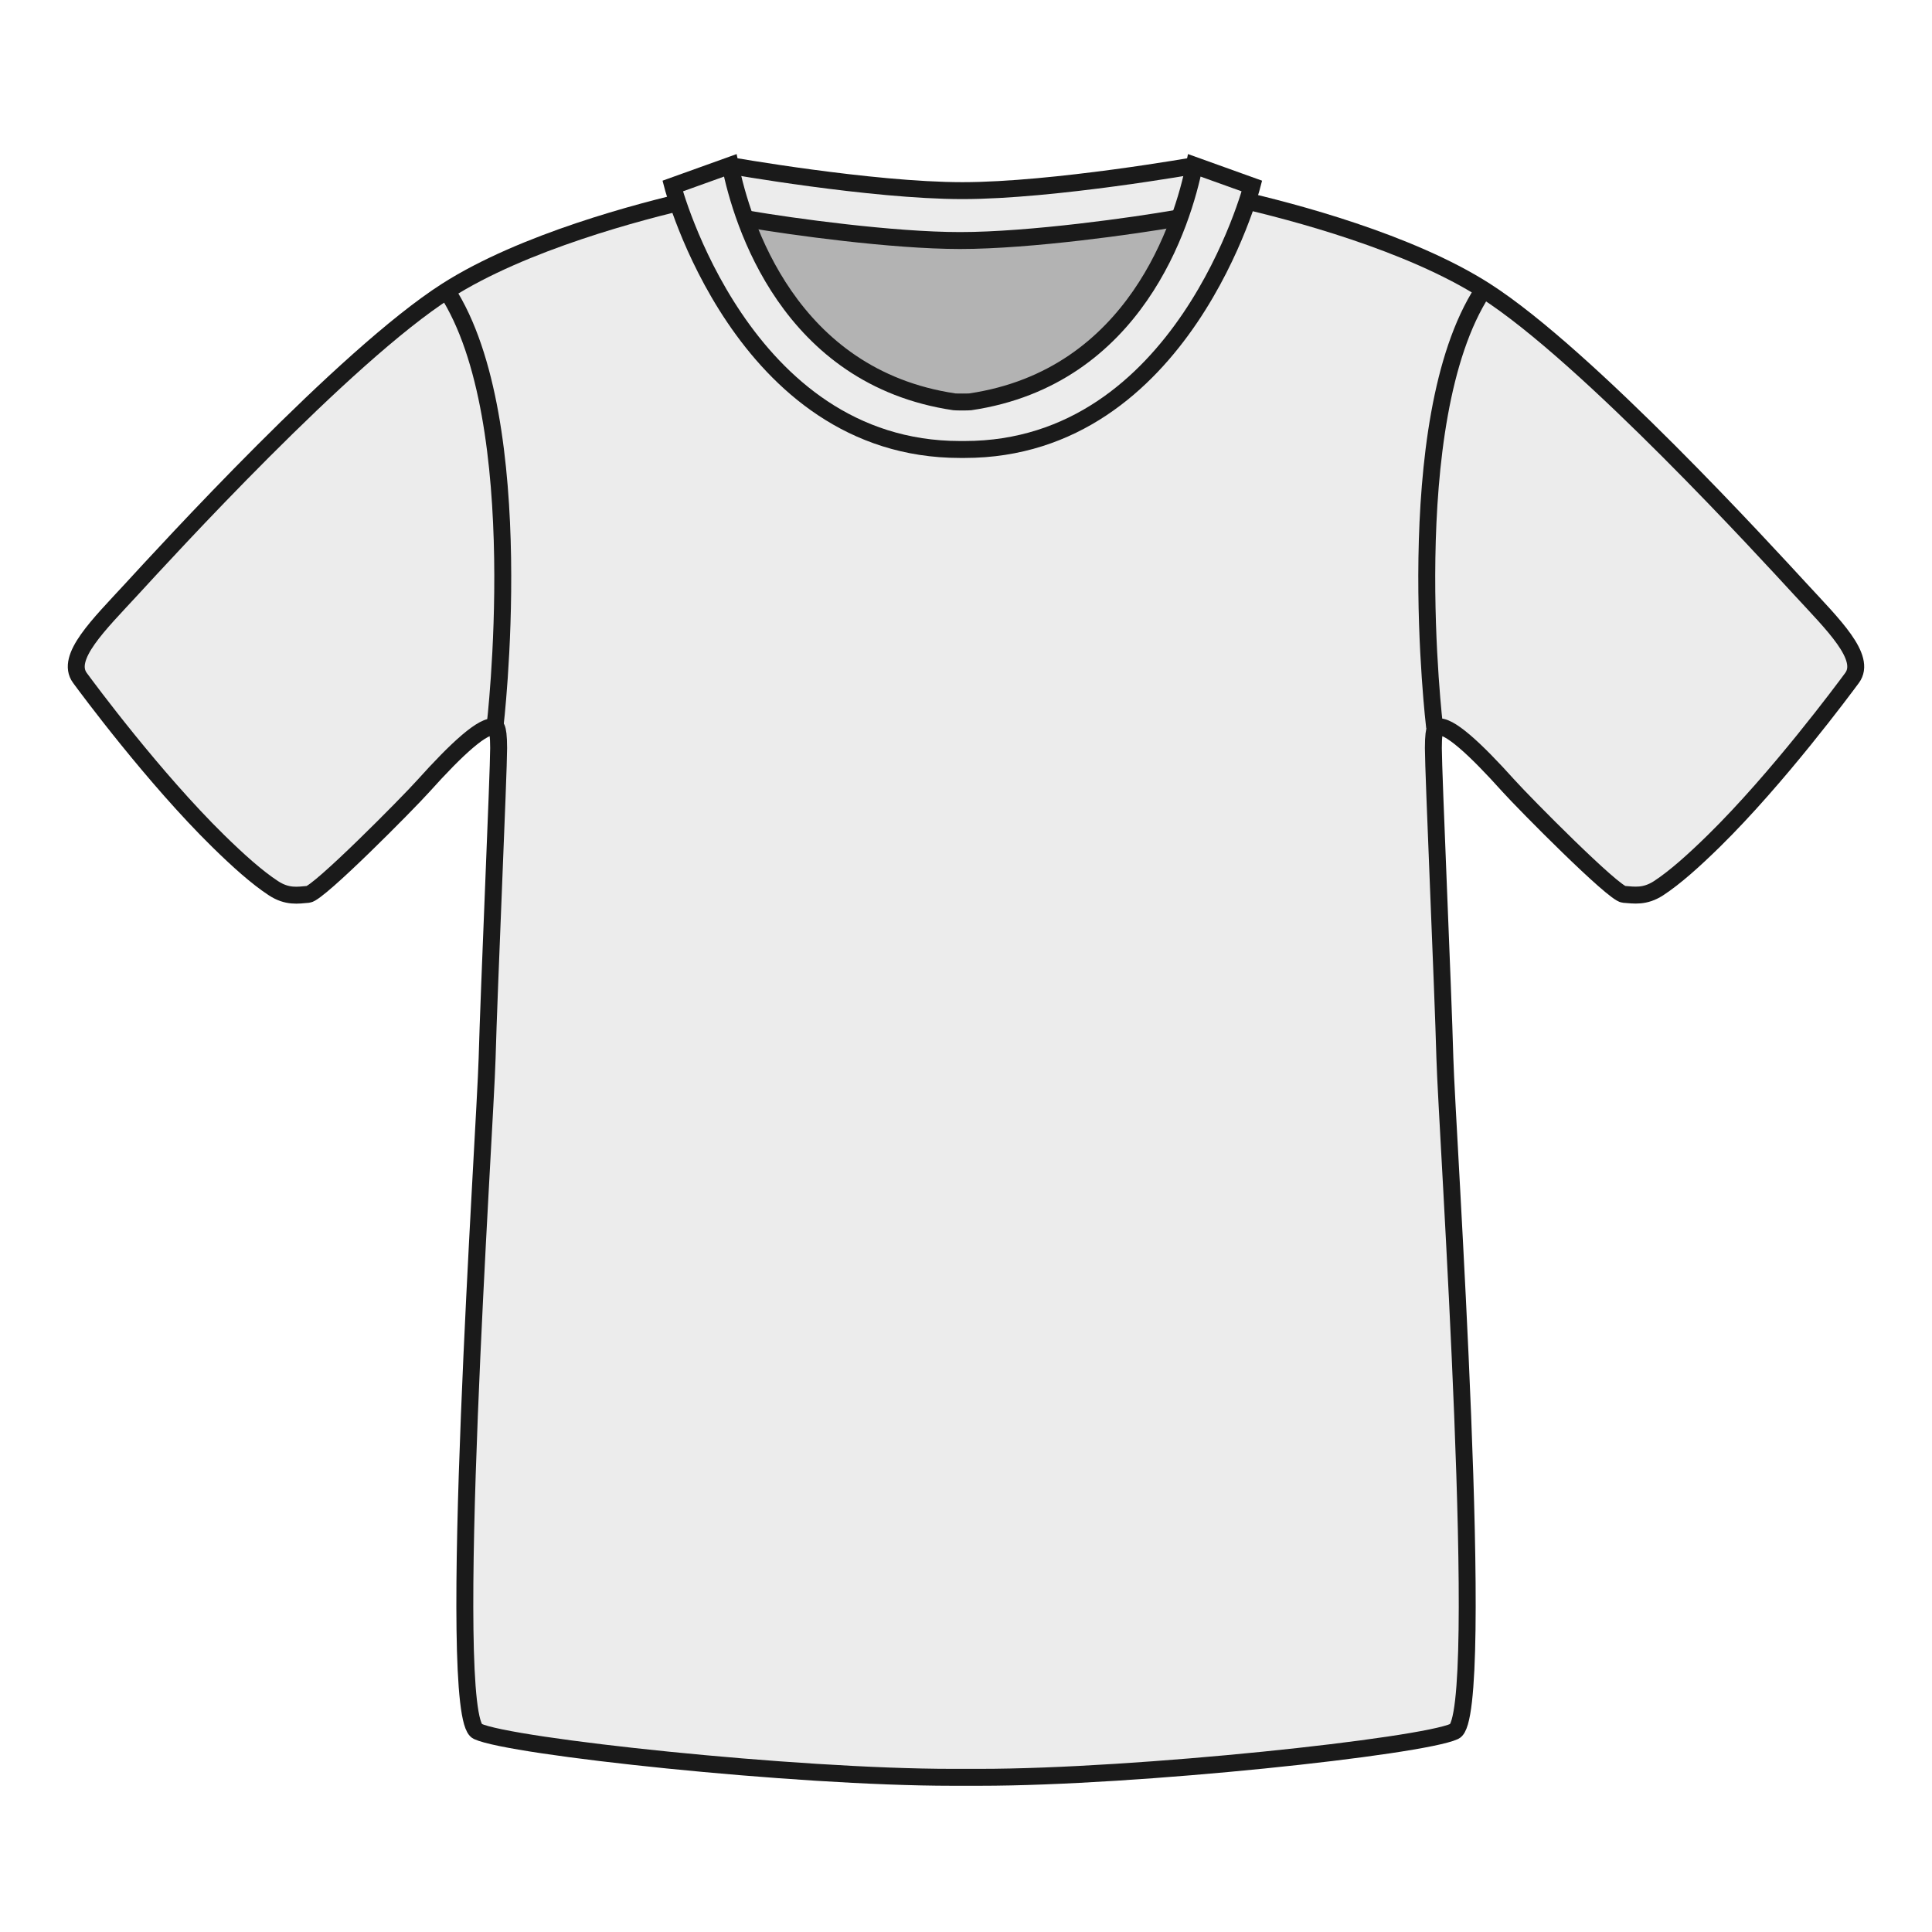
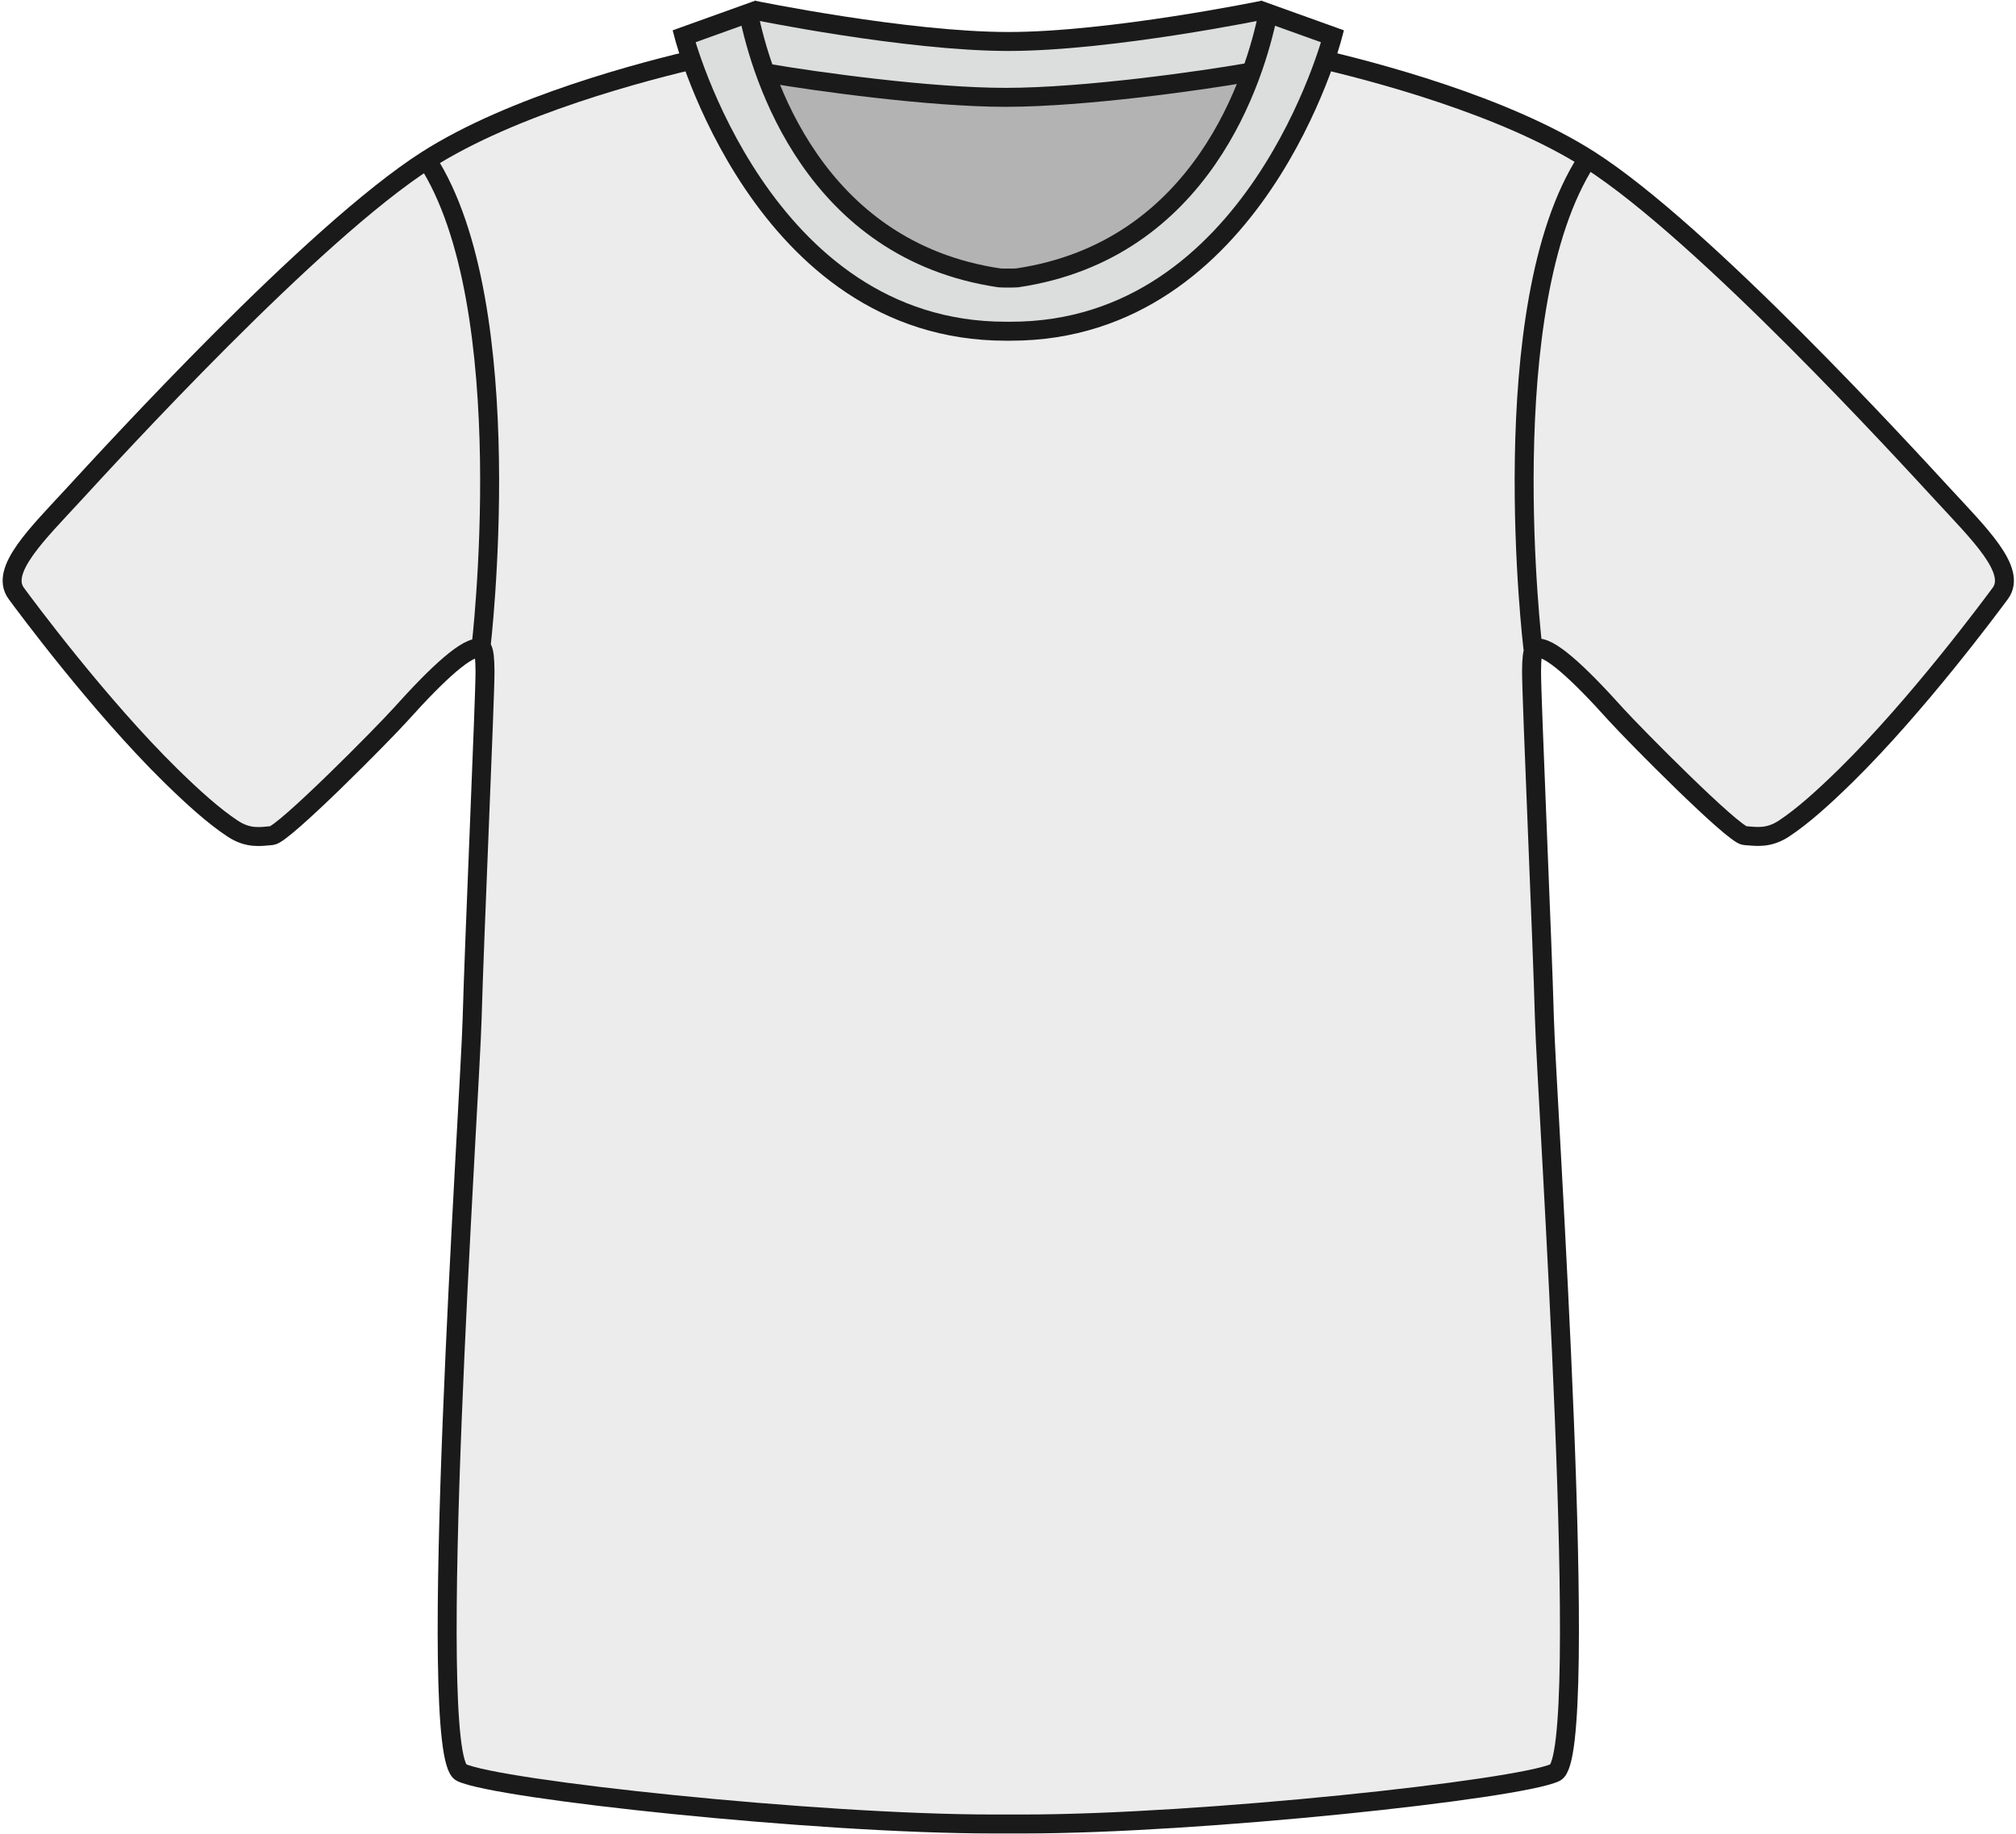
- <svg xmlns="http://www.w3.org/2000/svg" width="152" height="152" viewBox="0 0 152 152" fill="none">
-   <path d="M97.488 15.68C101.688 16.644 110.852 19.041 116.855 22.878C124.864 27.998 139.098 43.596 141.655 46.364C144.204 49.132 146.894 51.723 145.713 53.332C145.065 54.207 139.888 61.202 134.836 66.162C133.246 67.719 131.799 69.019 130.494 69.876C129.402 70.584 128.567 70.425 127.75 70.363C126.933 70.292 119.963 63.245 118.693 61.839C116.056 58.903 113.942 56.949 113.072 57.205C113.072 57.205 112.77 56.904 112.77 58.859C112.77 60.813 113.525 77.684 113.676 83.255C113.827 88.826 117.006 135.011 114.431 136.213C111.864 137.416 89.479 139.83 77.083 139.83H74.917C62.521 139.83 40.144 137.425 37.569 136.213C35.003 135.011 38.173 88.826 38.324 83.255C38.475 77.684 39.23 60.822 39.23 58.859C39.23 56.895 38.928 57.205 38.928 57.205C38.066 56.949 35.944 58.903 33.307 61.839C32.046 63.245 25.067 70.292 24.25 70.363C23.433 70.433 22.598 70.593 21.506 69.876C20.201 69.019 18.753 67.719 17.164 66.162C12.111 61.202 6.926 54.207 6.286 53.332C5.105 51.723 7.796 49.132 10.344 46.364C12.893 43.596 27.127 27.998 35.145 22.878C41.174 19.032 50.365 16.627 54.547 15.671C54.547 15.671 68 33.197 75.991 33.436C83.983 33.675 96.21 13.549 96.21 13.549L97.488 15.68Z" fill="#ECECEC" />
-   <path d="M97.488 15.68C101.688 16.644 110.852 19.04 116.855 22.878C124.864 27.998 139.098 43.596 141.655 46.364C144.204 49.132 146.894 51.722 145.713 53.332C145.065 54.207 139.888 61.202 134.836 66.162C133.246 67.719 131.799 69.019 130.494 69.876C129.402 70.584 128.567 70.424 127.75 70.363C126.933 70.292 119.963 63.244 118.693 61.838C116.056 58.903 113.942 56.948 113.072 57.205C113.072 57.205 112.77 56.904 112.77 58.858C112.77 60.813 113.525 77.684 113.676 83.255C113.827 88.826 117.006 135.01 114.431 136.213C111.864 137.416 89.479 139.83 77.083 139.83H74.917C62.521 139.83 40.144 137.424 37.569 136.213C35.003 135.01 38.173 88.826 38.324 83.255C38.475 77.684 39.23 60.822 39.23 58.858C39.23 56.895 38.928 57.205 38.928 57.205C38.066 56.948 35.944 58.903 33.307 61.838C32.046 63.244 25.067 70.292 24.25 70.363C23.433 70.433 22.598 70.593 21.506 69.876C20.201 69.019 18.753 67.719 17.164 66.162C12.111 61.202 6.926 54.207 6.286 53.332C5.105 51.722 7.796 49.132 10.344 46.364C12.893 43.596 27.127 27.998 35.145 22.878C41.174 19.032 50.365 16.626 54.547 15.671" stroke="#1A1A1A" stroke-width="1.332" stroke-miterlimit="10" />
-   <path d="M38.937 57.214C38.937 57.214 41.814 33.153 35.154 22.887" stroke="#1A1A1A" stroke-width="1.332" stroke-miterlimit="10" />
-   <path d="M112.868 57.214C112.868 57.214 109.991 33.153 116.651 22.887" stroke="#1A1A1A" stroke-width="1.332" stroke-miterlimit="10" />
-   <path d="M58.924 16.983L74.466 19.081L92.59 16.983L91.557 20.981L84.522 28.977L76.731 31.747L68.503 29.61L61.15 22.643L58.924 16.983Z" fill="#B3B3B3" />
-   <path d="M58.075 13C58.075 13 68.527 14.998 75.719 14.998C82.911 14.998 93.362 13 93.362 13L94.943 15.653L91.693 17.183C88.559 17.722 81.073 18.916 75.533 18.916C70.196 18.916 63.066 17.819 59.736 17.244L56.486 15.644L58.075 13Z" fill="#ECECEC" />
-   <path d="M94.162 13C94.162 13 82.911 14.998 75.719 14.998C68.526 14.998 57.276 13 57.276 13" stroke="#1A1A1A" stroke-width="1.332" stroke-miterlimit="10" />
-   <path d="M58.937 17.253C62.258 17.819 70.196 18.924 75.532 18.924C81.082 18.924 89.358 17.74 92.492 17.191" stroke="#1A1A1A" stroke-width="1.332" stroke-miterlimit="10" />
-   <path d="M75.532 35.363C58.332 35.363 52.924 14.636 52.924 14.636L57.453 13.009C58.35 17.466 62.044 29.686 75.088 31.614C75.23 31.632 76.18 31.632 76.331 31.614C89.375 29.686 93.069 17.457 93.966 13.009L98.495 14.636C98.495 14.636 93.087 35.363 75.887 35.363H75.532Z" fill="#ECECEC" />
-   <path d="M75.532 35.363C58.332 35.363 52.924 14.636 52.924 14.636L57.453 13.009C58.35 17.466 62.044 29.686 75.088 31.614C75.23 31.632 76.18 31.632 76.331 31.614C89.375 29.686 93.069 17.457 93.966 13.009L98.495 14.636C98.495 14.636 93.087 35.363 75.887 35.363H75.532Z" stroke="#1A1A1A" stroke-width="1.332" stroke-miterlimit="10" />
+ <svg xmlns="http://www.w3.org/2000/svg" width="607" height="552" viewBox="0 0 607 552" fill="none">
+   <path d="M312.068 128.294L205.956 37.544L229.659 16.598H394.44L312.068 128.294Z" fill="#B3B3B3" />
+   <path d="M396.405 17.361C414.401 21.49 452.483 32.453 478.203 48.891C512.521 70.821 572.879 139.194 583.837 151.049C594.756 162.904 606.284 174.002 601.224 180.895C598.447 184.645 576.265 214.604 554.617 235.853C547.806 242.519 541.605 248.087 536.012 251.761C531.332 254.791 527.756 254.109 524.255 253.844C520.755 253.541 490.888 223.354 485.447 217.331C474.148 204.757 465.092 196.386 461.364 197.485C461.364 197.485 460.07 196.197 460.07 204.567C460.07 212.938 463.304 285.205 463.951 309.066C464.598 332.928 478.27 527.097 467.236 532.248C456.24 537.399 363.739 548.019 310.625 548.019H298.342C245.229 548.019 148.817 537.437 137.783 532.248C126.788 527.097 140.438 332.928 141.085 309.066C141.732 285.205 144.966 212.976 144.966 204.567C144.966 196.159 142.703 195.154 142.703 195.154C139.013 194.056 128.517 203.274 118.613 216.038C113.211 222.06 86.339 248.235 82.351 250.318C79.328 248.235 74.218 253.386 69.538 250.318C63.945 246.644 59.668 241.051 52.858 234.385C31.209 213.137 7.489 181.886 4.749 178.137C-0.311 171.243 10.027 161.022 20.947 149.167C31.866 137.312 93.108 72.381 127.464 50.451C153.298 33.975 192.677 23.673 210.597 19.582C210.597 19.582 268.238 94.652 302.48 95.675C336.722 96.697 389.113 10.492 389.113 10.492L396.405 17.361Z" fill="#ECECEC" />
+   <path d="M228.022 3.928C228.022 3.928 272.804 12.488 303.621 12.488C334.439 12.488 379.221 3.928 379.221 3.928L385.993 15.291L372.068 21.843C358.637 24.154 326.564 29.267 302.823 29.267C279.956 29.267 249.405 24.57 235.137 22.109L221.212 15.253L228.022 3.928Z" fill="#DCDDDD" />
+   <path d="M380.494 3C380.494 3 334.44 12.488 303.622 12.488C272.804 12.488 226.705 3.005 226.705 3.005" stroke="#1A1A1A" stroke-width="5.709" stroke-miterlimit="10" />
+   <path d="M231.712 22.146C245.941 24.57 279.955 29.305 302.822 29.305C326.601 29.305 362.061 24.23 375.491 21.881" stroke="#1A1A1A" stroke-width="5.709" stroke-miterlimit="10" />
+   <path d="M395.657 17.335C413.653 21.463 452.918 31.727 478.637 48.166C512.956 70.096 573.945 136.908 584.902 148.763C595.822 160.619 607.35 171.716 602.29 178.61C599.512 182.359 577.331 212.319 555.682 233.567C548.872 240.233 542.67 245.801 537.077 249.475C532.398 252.505 528.821 251.823 525.321 251.558C521.821 251.255 491.954 221.068 486.513 215.046C475.213 202.471 466.158 194.101 462.429 195.199C462.429 195.199 461.136 193.911 461.136 202.282C461.136 210.652 464.37 282.919 465.017 306.781C465.663 330.643 479.284 528.468 468.251 533.619C457.255 538.77 361.339 549.11 308.225 549.11H298.942C245.828 549.11 149.95 538.808 138.917 533.619C127.921 528.468 141.504 330.643 142.151 306.781C142.797 282.919 146.031 210.69 146.031 202.282C146.031 193.873 144.738 195.199 144.738 195.199C141.047 194.101 131.954 202.471 120.654 215.046C115.251 221.068 85.347 251.255 81.846 251.558C78.346 251.861 74.769 252.543 70.09 249.475C64.497 245.801 58.295 240.233 51.485 233.567C29.836 212.319 7.617 182.359 4.877 178.61C-0.183 171.716 11.345 160.619 22.265 148.763C33.184 136.908 94.173 70.096 128.53 48.166C154.364 31.69 193.742 21.387 211.662 17.297" stroke="#1A1A1A" stroke-width="5.709" stroke-miterlimit="10" />
+   <path d="M144.776 195.238C144.776 195.238 157.103 92.178 128.568 48.205" stroke="#1A1A1A" stroke-width="5.709" stroke-miterlimit="10" />
+   <path d="M461.553 195.238C461.553 195.238 449.226 92.178 477.761 48.205" stroke="#1A1A1A" stroke-width="5.709" stroke-miterlimit="10" />
+   <path d="M302.823 99.715C229.127 99.715 205.956 10.934 205.956 10.934L225.36 3.965C229.203 23.055 245.03 75.399 300.921 83.656C301.53 83.732 305.601 83.732 306.248 83.656C362.139 75.399 377.966 23.017 381.809 3.965L401.213 10.934C401.213 10.934 378.042 99.715 304.345 99.715H302.823Z" fill="#DCDDDD" />
+   <path d="M302.823 99.715C229.127 99.715 205.956 10.934 205.956 10.934L225.36 3.965C229.203 23.055 245.03 75.399 300.921 83.656C301.53 83.732 305.601 83.732 306.248 83.656C362.139 75.399 377.966 23.017 381.809 3.965L401.213 10.934C401.213 10.934 378.042 99.715 304.345 99.715H302.823Z" stroke="#1A1A1A" stroke-width="5.709" stroke-miterlimit="10" />
</svg>
